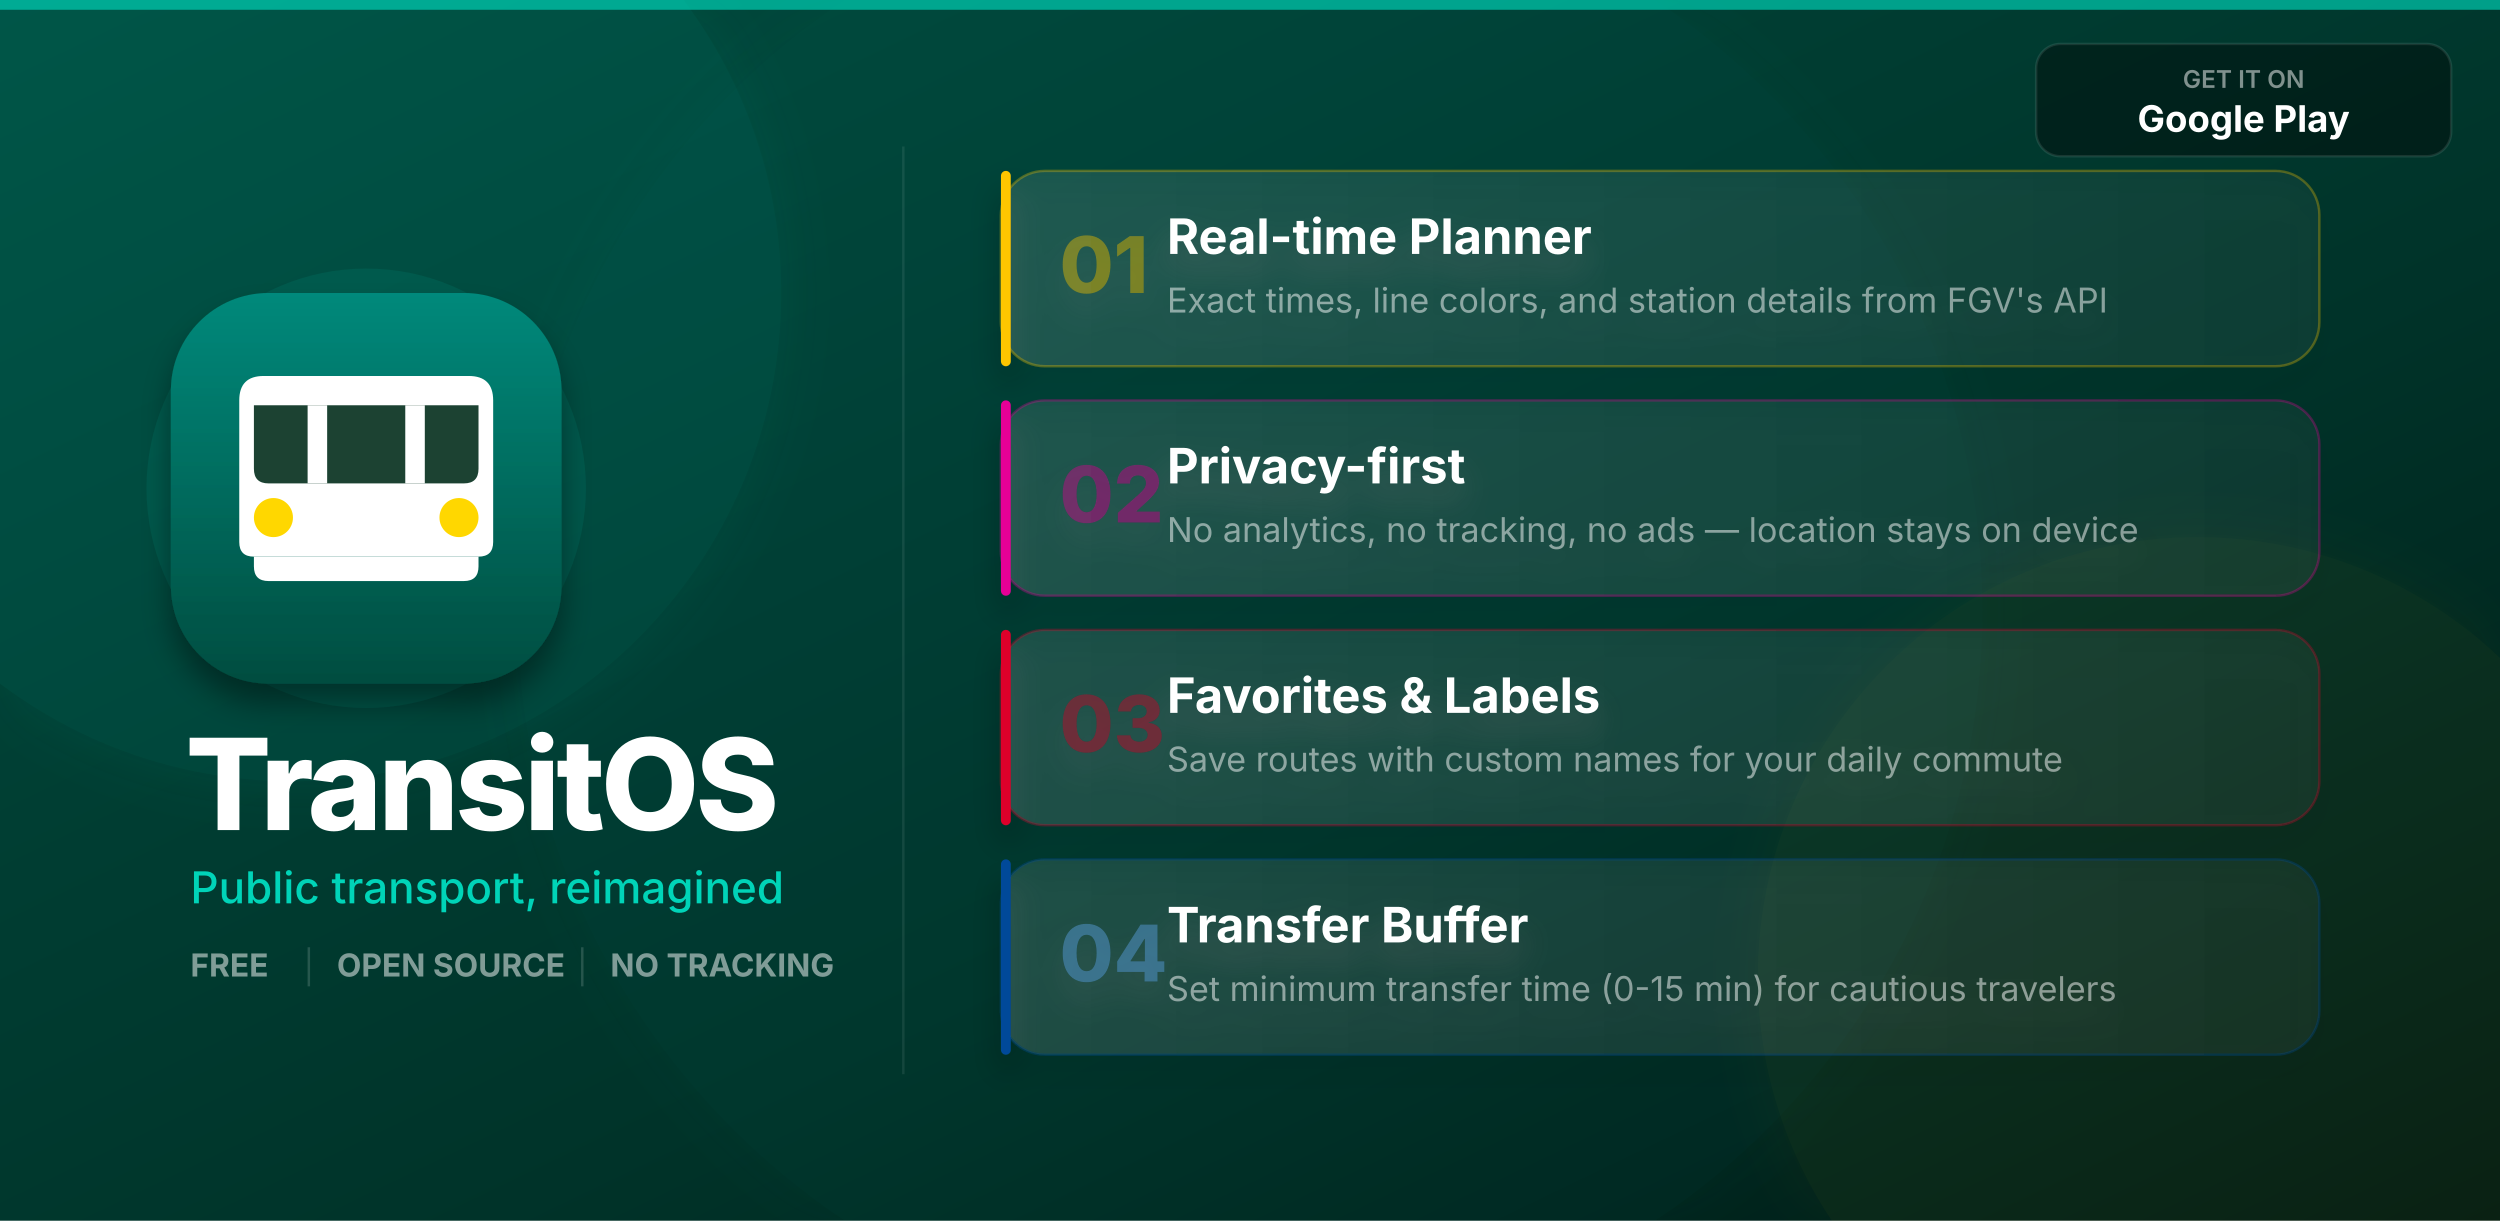
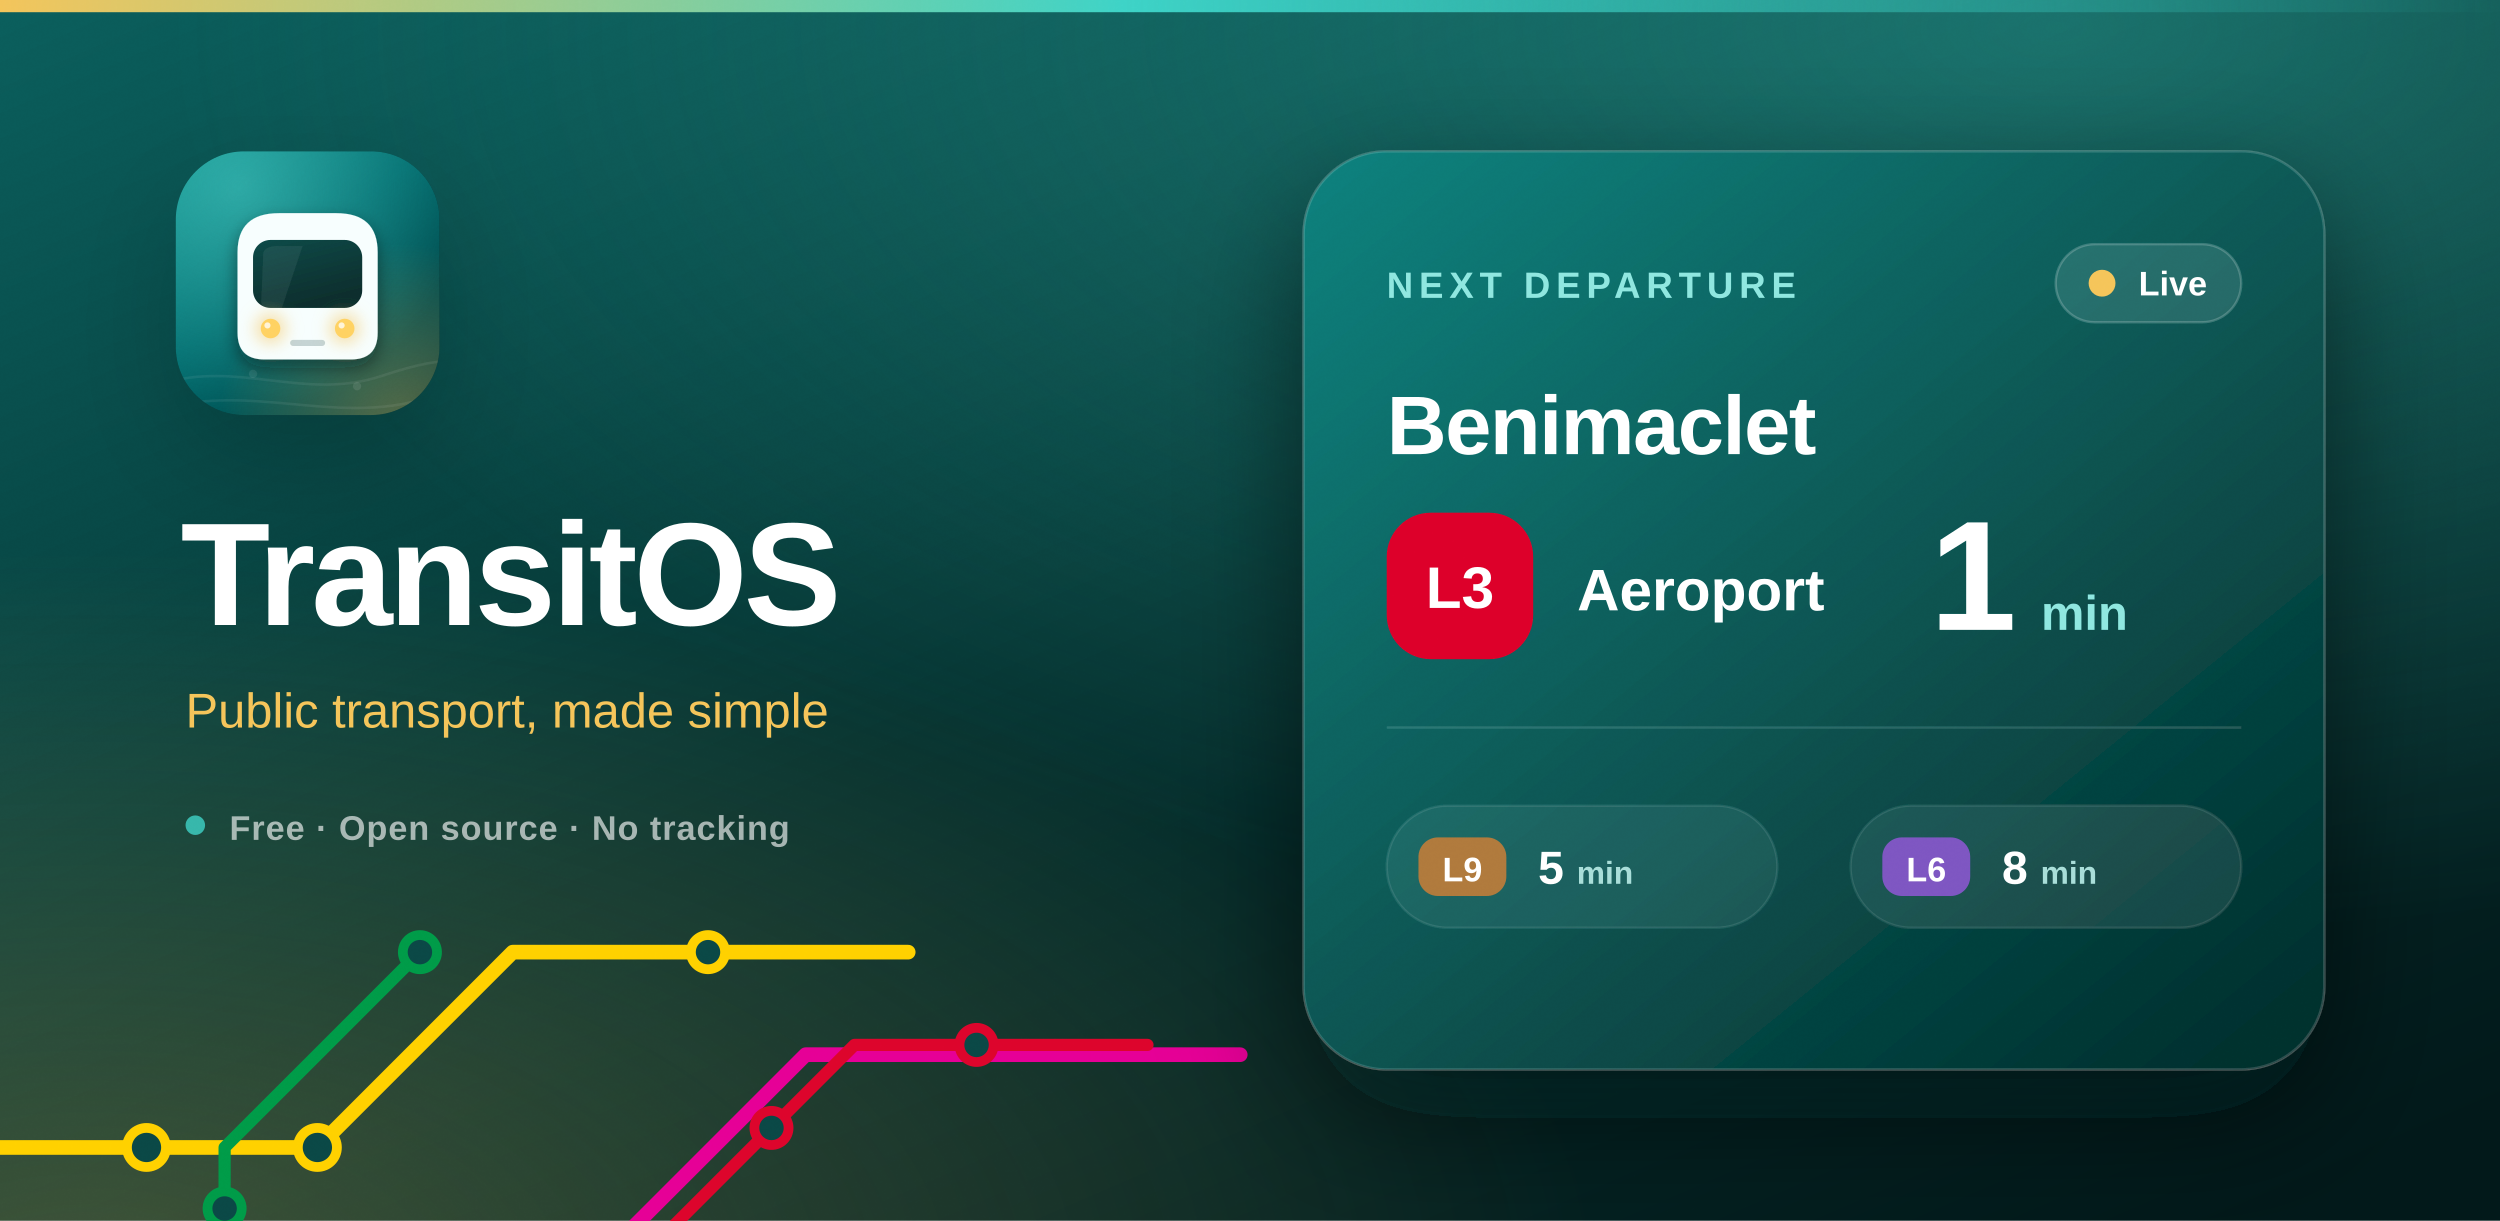
- <svg xmlns="http://www.w3.org/2000/svg" viewBox="0 0 1024 500" width="1024" height="500">
+ <svg xmlns="http://www.w3.org/2000/svg" width="1024" height="500" viewBox="0 0 1024 500">
  <defs>
-     <linearGradient id="bg" x1="0" y1="0" x2="1" y2="1">
-       <stop offset="0%" stop-color="#004D40" />
-       <stop offset="60%" stop-color="#003329" />
-       <stop offset="100%" stop-color="#001A14" />
+     <linearGradient id="bg" x1="0" y1="0" x2="0.9" y2="1">
+       <stop offset="0%" stop-color="#0B5F5D" />
+       <stop offset="52%" stop-color="#053230" />
+       <stop offset="100%" stop-color="#02191A" />
    </linearGradient>
-     <linearGradient id="iconBg" x1="0" y1="0" x2="0" y2="1">
-       <stop offset="0%" stop-color="#00897B" />
-       <stop offset="100%" stop-color="#004D40" />
+     <radialGradient id="glowTeal" cx="0.82" cy="0.02" r="0.75">
+       <stop offset="0%" stop-color="#3ED3C7" stop-opacity="0.36" />
+       <stop offset="100%" stop-color="#3ED3C7" stop-opacity="0" />
+     </radialGradient>
+     <radialGradient id="glowAmber" cx="0.04" cy="1.05" r="0.6">
+       <stop offset="0%" stop-color="#F5C55A" stop-opacity="0.24" />
+       <stop offset="100%" stop-color="#F5C55A" stop-opacity="0" />
+     </radialGradient>
+     <linearGradient id="iconBg" x1="0" y1="0" x2="0.8" y2="1">
+       <stop offset="0%" stop-color="#17A09A" />
+       <stop offset="100%" stop-color="#00504F" />
    </linearGradient>
-     <linearGradient id="cardBg" x1="0" y1="0" x2="1" y2="0">
-       <stop offset="0%" stop-color="#FFFFFF" stop-opacity="0.1" />
-       <stop offset="100%" stop-color="#FFFFFF" stop-opacity="0.04" />
+     <linearGradient id="cardBg" x1="0" y1="0" x2="0.9" y2="1">
+       <stop offset="0%" stop-color="#0E827E" />
+       <stop offset="100%" stop-color="#04302E" />
    </linearGradient>
-     <filter id="glow" x="-50%" y="-50%" width="200%" height="200%">
-       <feGaussianBlur stdDeviation="12" result="blur" />
-       <feMerge>
-         <feMergeNode in="blur" />
-         <feMergeNode in="SourceGraphic" />
-       </feMerge>
+     <linearGradient id="topLine" x1="0" y1="0" x2="1" y2="0">
+       <stop offset="0%" stop-color="#F5C55A" />
+       <stop offset="45%" stop-color="#3ED3C7" />
+       <stop offset="100%" stop-color="#3ED3C7" stop-opacity="0" />
+     </linearGradient>
+     <filter id="shadow" x="-40%" y="-30%" width="180%" height="180%">
+       <feDropShadow dx="0" dy="18" stdDeviation="22" flood-color="#000000" flood-opacity="0.45" />
    </filter>
-     <filter id="dropShadow" x="-50%" y="-50%" width="200%" height="200%">
-       <feGaussianBlur in="SourceAlpha" stdDeviation="6" />
-       <feOffset dx="0" dy="8" result="off" />
+     <filter id="cardGlow" x="-40%" y="-30%" width="180%" height="180%">
+       <feDropShadow dx="0" dy="20" stdDeviation="26" flood-color="#001B1A" flood-opacity="0.55" />
+     </filter>
+     <filter id="grain" x="0" y="0" width="100%" height="100%">
+       <feTurbulence type="fractalNoise" baseFrequency="0.9" numOctaves="2" stitchTiles="stitch" result="n" />
+       <feColorMatrix in="n" type="saturate" values="0" />
      <feComponentTransfer>
-         <feFuncA type="linear" slope="0.4" />
+         <feFuncA type="linear" slope="0.05" />
      </feComponentTransfer>
-       <feMerge>
-         <feMergeNode />
-         <feMergeNode in="SourceGraphic" />
-       </feMerge>
    </filter>
  </defs>
  <rect width="1024" height="500" fill="url(#bg)" />
-   <circle cx="120" cy="120" r="200" fill="#00E5C7" opacity="0.06" filter="url(#glow)" />
-   <circle cx="900" cy="400" r="180" fill="#FEC601" opacity="0.04" filter="url(#glow)" />
-   <circle cx="512" cy="250" r="300" fill="#00897B" opacity="0.05" filter="url(#glow)" />
-   <rect x="0" y="0" width="1024" height="4" fill="#00E5C7" opacity="0.6" />
-   <circle cx="150" cy="200" r="90" fill="#00E5C7" opacity="0.08" />
-   <circle cx="150" cy="200" r="65" fill="#00E5C7" opacity="0.12" />
-   <g transform="translate(70, 120)" filter="url(#dropShadow)">
-     <rect width="160" height="160" rx="40" fill="url(#iconBg)" />
-     <path d="M28,44 Q28,34 38,34 L122,34 Q132,34 132,44 L132,102 Q132,108 126,108 L34,108 Q28,108 28,102 Z" fill="#FFFFFF" />
-     <path d="M34,46 L126,46 L126,72 Q126,78 120,78 L40,78 Q34,78 34,72 Z" fill="#1B4332" />
-     <rect x="56" y="46" width="8" height="32" fill="#FFFFFF" />
-     <rect x="96" y="46" width="8" height="32" fill="#FFFFFF" />
-     <circle cx="42" cy="92" r="8" fill="#FFD700" />
-     <circle cx="118" cy="92" r="8" fill="#FFD700" />
-     <path d="M34,108 L126,108 L126,112 Q126,118 120,118 L40,118 Q34,118 34,112 Z" fill="#FFFFFF" />
+   <rect width="1024" height="500" fill="url(#glowTeal)" />
+   <rect width="1024" height="500" fill="url(#glowAmber)" />
+   <g fill="none" stroke-linecap="round" stroke-linejoin="round">
+     <path d="M -20 470 H 130 L 210 390 H 372" stroke="#FFD100" stroke-width="6" />
+     <path d="M -20 512 H 250 L 330 432 H 508" stroke="#E60096" stroke-width="6" />
+     <path d="M 92 528 V 470 L 172 390" stroke="#009B48" stroke-width="5" />
+     <path d="M 250 528 L 350 428 H 470" stroke="#DD052C" stroke-width="5" />
  </g>
-   <text x="76" y="340" font-family="Inter, sans-serif" font-size="52" font-weight="800" fill="#FFFFFF" letter-spacing="-0.03em">TransitOS</text>
-   <text x="78" y="370" font-family="Inter, sans-serif" font-size="18" font-weight="500" fill="#00E5C7" fill-opacity="0.9">Public transport, reimagined</text>
-   <g transform="translate(78, 400)" font-family="Inter, sans-serif">
-     <text x="0" y="0" font-size="13" font-weight="700" fill="#FFFFFF" fill-opacity="0.5">FREE</text>
-     <rect x="48" y="-12" width="1" height="16" fill="#FFFFFF" fill-opacity="0.15" />
-     <text x="60" y="0" font-size="13" font-weight="700" fill="#FFFFFF" fill-opacity="0.5">OPEN SOURCE</text>
-     <rect x="160" y="-12" width="1" height="16" fill="#FFFFFF" fill-opacity="0.15" />
-     <text x="172" y="0" font-size="13" font-weight="700" fill="#FFFFFF" fill-opacity="0.5">NO TRACKING</text>
+   <g>
+     <circle cx="60" cy="470" r="8" fill="#0B4846" stroke="#FFD100" stroke-width="4" />
+     <circle cx="130" cy="470" r="8" fill="#0B4846" stroke="#FFD100" stroke-width="4" />
+     <circle cx="290" cy="390" r="7" fill="#0B4846" stroke="#FFD100" stroke-width="4" />
+     <circle cx="120" cy="512" r="8" fill="#0B4846" stroke="#E60096" stroke-width="4" />
+     <circle cx="250" cy="512" r="8" fill="#0B4846" stroke="#E60096" stroke-width="4" />
+     <circle cx="92" cy="495" r="7" fill="#0B4846" stroke="#009B48" stroke-width="4" />
+     <circle cx="172" cy="390" r="7" fill="#0B4846" stroke="#009B48" stroke-width="4" />
+     <circle cx="316" cy="462" r="7" fill="#0B4846" stroke="#DD052C" stroke-width="4" />
+     <circle cx="400" cy="428" r="7" fill="#0B4846" stroke="#DD052C" stroke-width="4" />
  </g>
-   <line x1="370" y1="60" x2="370" y2="440" stroke="#FFFFFF" stroke-opacity="0.08" stroke-width="1" />
-   <g transform="translate(410, 70)" filter="url(#dropShadow)">
-     <rect x="0" y="0" width="540" height="80" rx="18" fill="url(#cardBg)" stroke="#FEC601" stroke-opacity="0.3" stroke-width="1" />
-     <rect x="0" y="0" width="4" height="80" rx="2" fill="#FEC601" />
-     <text x="24" y="50" font-family="Inter, sans-serif" font-size="32" font-weight="800" fill="#FEC601" fill-opacity="0.4">01</text>
-     <text x="68" y="34" font-family="Inter, sans-serif" font-size="20" font-weight="700" fill="#FFFFFF">Real-time Planner</text>
-     <text x="68" y="58" font-family="Inter, sans-serif" font-size="14" font-weight="400" fill="#FFFFFF" fill-opacity="0.5">Exact times, line colors, and station details from FGV's API</text>
+   <rect width="1024" height="5" fill="url(#topLine)" />
+   <rect x="72" y="62" width="108" height="108" rx="28" fill="#00100F" opacity="0.35" filter="url(#shadow)" />
+   <g transform="translate(72,62) scale(0.210938)">
+     <clipPath id="fg_enClip">
+       <rect x="0" y="0" width="512" height="512" rx="132.74" />
+     </clipPath>
+     <g clip-path="url(#fg_enClip)">
+       <defs>
+         <linearGradient id="fg_en_bg" x1="0" y1="0" x2="0.85" y2="1">
+           <stop offset="0%" stop-color="#0E8A87" />
+           <stop offset="46%" stop-color="#00696B" />
+           <stop offset="100%" stop-color="#013B3D" />
+         </linearGradient>
+         <radialGradient id="fg_en_spot" cx="0.24" cy="0.14" r="0.85">
+           <stop offset="0%" stop-color="#5BE0D8" stop-opacity="0.45" />
+           <stop offset="100%" stop-color="#5BE0D8" stop-opacity="0" />
+         </radialGradient>
+         <radialGradient id="fg_en_warm" cx="0.86" cy="1.05" r="0.7">
+           <stop offset="0%" stop-color="#F5C55A" stop-opacity="0.35" />
+           <stop offset="100%" stop-color="#F5C55A" stop-opacity="0" />
+         </radialGradient>
+         <linearGradient id="fg_en_glass" x1="0" y1="0" x2="0.4" y2="1">
+           <stop offset="0%" stop-color="#0F4A48" />
+           <stop offset="100%" stop-color="#0A2E2D" />
+         </linearGradient>
+         <filter id="fg_en_headGlow" x="-120%" y="-120%" width="340%" height="340%">
+           <feGaussianBlur stdDeviation="16" />
+         </filter>
+         <filter id="fg_en_drop" x="-30%" y="-20%" width="160%" height="150%">
+           <feDropShadow dx="0" dy="16" stdDeviation="18" flood-color="#001412" flood-opacity="0.5" />
+         </filter>
+       </defs>
+       <rect width="512" height="512" fill="url(#fg_en_bg)" />
+       <rect width="512" height="512" fill="url(#fg_en_spot)" />
+       <rect width="512" height="512" fill="url(#fg_en_warm)" />
+       <g fill="none" stroke="#FFFFFF" stroke-opacity="0.07" stroke-width="5" stroke-linecap="round">
+         <path d="M-30 452 C 120 404 250 486 400 436 S 560 414 560 432" />
+         <path d="M-30 500 C 150 452 300 528 470 484" />
+       </g>
+       <g fill="#FFFFFF" fill-opacity="0.09">
+         <circle cx="150" cy="432" r="8" />
+         <circle cx="352" cy="456" r="8" />
+       </g>
+       <g filter="url(#fg_en_drop)">
+         <path d="M120,196 Q120,120 200,120 H312 Q392,120 392,196 V352 Q392,404 340,404 H172 Q120,404 120,352 Z" fill="#F7FEFE" />
+         <rect x="150" y="172" width="212" height="132" rx="34" fill="url(#fg_en_glass)" />
+         <path d="M170,196 Q176,184 196,184 L246,184 L206,304 L178,304 Q166,304 166,290 Z" fill="#FFFFFF" opacity="0.07" />
+         <circle cx="184" cy="344" r="30" fill="#F5C55A" opacity="0.5" filter="url(#fg_en_headGlow)" />
+         <circle cx="328" cy="344" r="30" fill="#F5C55A" opacity="0.5" filter="url(#fg_en_headGlow)" />
+         <circle cx="184" cy="344" r="19" fill="#FFD262" />
+         <circle cx="328" cy="344" r="19" fill="#FFD262" />
+         <circle cx="178" cy="338" r="6" fill="#FFFFFF" opacity="0.75" />
+         <circle cx="322" cy="338" r="6" fill="#FFFFFF" opacity="0.75" />
+         <rect x="222" y="366" width="68" height="12" rx="6" fill="#12403E" opacity="0.22" />
+       </g>
+     </g>
  </g>
-   <g transform="translate(410, 164)" filter="url(#dropShadow)">
-     <rect x="0" y="0" width="540" height="80" rx="18" fill="url(#cardBg)" stroke="#E60096" stroke-opacity="0.3" stroke-width="1" />
-     <rect x="0" y="0" width="4" height="80" rx="2" fill="#E60096" />
-     <text x="24" y="50" font-family="Inter, sans-serif" font-size="32" font-weight="800" fill="#E60096" fill-opacity="0.4">02</text>
-     <text x="68" y="34" font-family="Inter, sans-serif" font-size="20" font-weight="700" fill="#FFFFFF">Privacy-first</text>
-     <text x="68" y="58" font-family="Inter, sans-serif" font-size="14" font-weight="400" fill="#FFFFFF" fill-opacity="0.5">No analytics, no tracking, no ads — location stays on device</text>
+   <text x="74" y="256" font-family="Helvetica Neue, Arial, sans-serif" font-size="60" font-weight="800" fill="#FFFFFF" letter-spacing="-1.6">TransitOS</text>
+   <text x="76" y="298" font-family="Helvetica Neue, Arial, sans-serif" font-size="20" font-weight="500" fill="#F5C55A">Public transport, made simple</text>
+   <circle cx="80" cy="338" r="4" fill="#3ED3C7" opacity="0.8" />
+   <text x="94" y="344" font-family="Helvetica Neue, Arial, sans-serif" font-size="14" font-weight="600" fill="#FFFFFF" fill-opacity="0.62" letter-spacing="0.4">Free  ·  Open source  ·  No tracking</text>
+   <g transform="translate(534, 62)" filter="url(#cardGlow)">
+     <rect width="418" height="376" rx="34" fill="url(#cardBg)" stroke="#FFFFFF" stroke-opacity="0.16" />
+     <text x="34" y="60" font-family="Helvetica Neue, Arial, sans-serif" font-size="15" font-weight="700" fill="#8FE7E0" letter-spacing="2.4">NEXT DEPARTURE</text>
+     <g>
+       <rect x="308" y="38" width="76" height="32" rx="16" fill="#FFFFFF" fill-opacity="0.12" stroke="#FFFFFF" stroke-opacity="0.2" />
+       <circle cx="327" cy="54" r="5.5" fill="#F5C55A" />
+       <text x="342" y="59" font-family="Helvetica Neue, Arial, sans-serif" font-size="14" font-weight="600" fill="#FFFFFF">Live</text>
+     </g>
+     <text x="34" y="124" font-family="Helvetica Neue, Arial, sans-serif" font-size="34" font-weight="700" fill="#FFFFFF" letter-spacing="-0.6">Benimaclet</text>
+     <g transform="translate(34, 148)">
+       <rect width="60" height="60" rx="18" fill="#DD052C" />
+       <text x="30" y="39" text-anchor="middle" font-family="Helvetica Neue, Arial, sans-serif" font-size="24" font-weight="800" fill="#FFFFFF">L3</text>
+     </g>
+     <text x="112" y="188" font-family="Helvetica Neue, Arial, sans-serif" font-size="24" font-weight="600" fill="#FFFFFF">Aeroport</text>
+     <text x="292" y="196" text-anchor="end" font-family="Helvetica Neue, Arial, sans-serif" font-size="64" font-weight="800" fill="#FFFFFF" letter-spacing="-2">1</text>
+     <text x="302" y="196" font-family="Helvetica Neue, Arial, sans-serif" font-size="20" font-weight="600" fill="#8FE7E0">min</text>
+     <line x1="34" y1="236" x2="384" y2="236" stroke="#FFFFFF" stroke-opacity="0.14" />
+     <g transform="translate(34, 268)">
+       <rect width="160" height="50" rx="25" fill="#FFFFFF" fill-opacity="0.08" stroke="#FFFFFF" stroke-opacity="0.1" />
+       <rect x="13" y="13" width="36" height="24" rx="8" fill="#B07A3C" />
+       <text x="31" y="31" text-anchor="middle" font-family="Helvetica Neue, Arial, sans-serif" font-size="14" font-weight="800" fill="#FFFFFF">L9</text>
+       <text x="62" y="32" font-family="Helvetica Neue, Arial, sans-serif" font-size="19" font-weight="600" fill="#FFFFFF">5 <tspan font-size="13" fill="#A9DED9">min</tspan>
+       </text>
+     </g>
+     <g transform="translate(224, 268)">
+       <rect width="160" height="50" rx="25" fill="#FFFFFF" fill-opacity="0.08" stroke="#FFFFFF" stroke-opacity="0.1" />
+       <rect x="13" y="13" width="36" height="24" rx="8" fill="#7E57C2" />
+       <text x="31" y="31" text-anchor="middle" font-family="Helvetica Neue, Arial, sans-serif" font-size="14" font-weight="800" fill="#FFFFFF">L6</text>
+       <text x="62" y="32" font-family="Helvetica Neue, Arial, sans-serif" font-size="19" font-weight="600" fill="#FFFFFF">8 <tspan font-size="13" fill="#A9DED9">min</tspan>
+       </text>
+     </g>
  </g>
-   <g transform="translate(410, 258)" filter="url(#dropShadow)">
-     <rect x="0" y="0" width="540" height="80" rx="18" fill="url(#cardBg)" stroke="#DD052C" stroke-opacity="0.3" stroke-width="1" />
-     <rect x="0" y="0" width="4" height="80" rx="2" fill="#DD052C" />
-     <text x="24" y="50" font-family="Inter, sans-serif" font-size="32" font-weight="800" fill="#DD052C" fill-opacity="0.4">03</text>
-     <text x="68" y="34" font-family="Inter, sans-serif" font-size="20" font-weight="700" fill="#FFFFFF">Favorites &amp; Labels</text>
-     <text x="68" y="58" font-family="Inter, sans-serif" font-size="14" font-weight="400" fill="#FFFFFF" fill-opacity="0.5">Save routes with custom names for your daily commute</text>
-   </g>
-   <g transform="translate(410, 352)" filter="url(#dropShadow)">
-     <rect x="0" y="0" width="540" height="80" rx="18" fill="url(#cardBg)" stroke="#014A99" stroke-opacity="0.3" stroke-width="1" />
-     <rect x="0" y="0" width="4" height="80" rx="2" fill="#014A99" />
-     <text x="24" y="50" font-family="Inter, sans-serif" font-size="32" font-weight="800" fill="#5B9BD5" fill-opacity="0.5">04</text>
-     <text x="68" y="34" font-family="Inter, sans-serif" font-size="20" font-weight="700" fill="#FFFFFF">Transfer Buffer</text>
-     <text x="68" y="58" font-family="Inter, sans-serif" font-size="14" font-weight="400" fill="#FFFFFF" fill-opacity="0.5">Set minimum transfer time (0-15 min) for cautious travelers</text>
-   </g>
-   <g transform="translate(834, 18)">
-     <rect x="0" y="0" width="170" height="46" rx="10" fill="#000000" fill-opacity="0.4" stroke="#FFFFFF" stroke-opacity="0.1" stroke-width="1" />
-     <text x="85" y="18" font-family="Inter, sans-serif" font-size="10" font-weight="600" fill="#FFFFFF" fill-opacity="0.5" text-anchor="middle">GET IT ON</text>
-     <text x="85" y="36" font-family="Inter, sans-serif" font-size="15" font-weight="700" fill="#FFFFFF" text-anchor="middle">Google Play</text>
-   </g>
+   <rect width="1024" height="500" filter="url(#grain)" opacity="0.5" style="mix-blend-mode:overlay" />
</svg>
